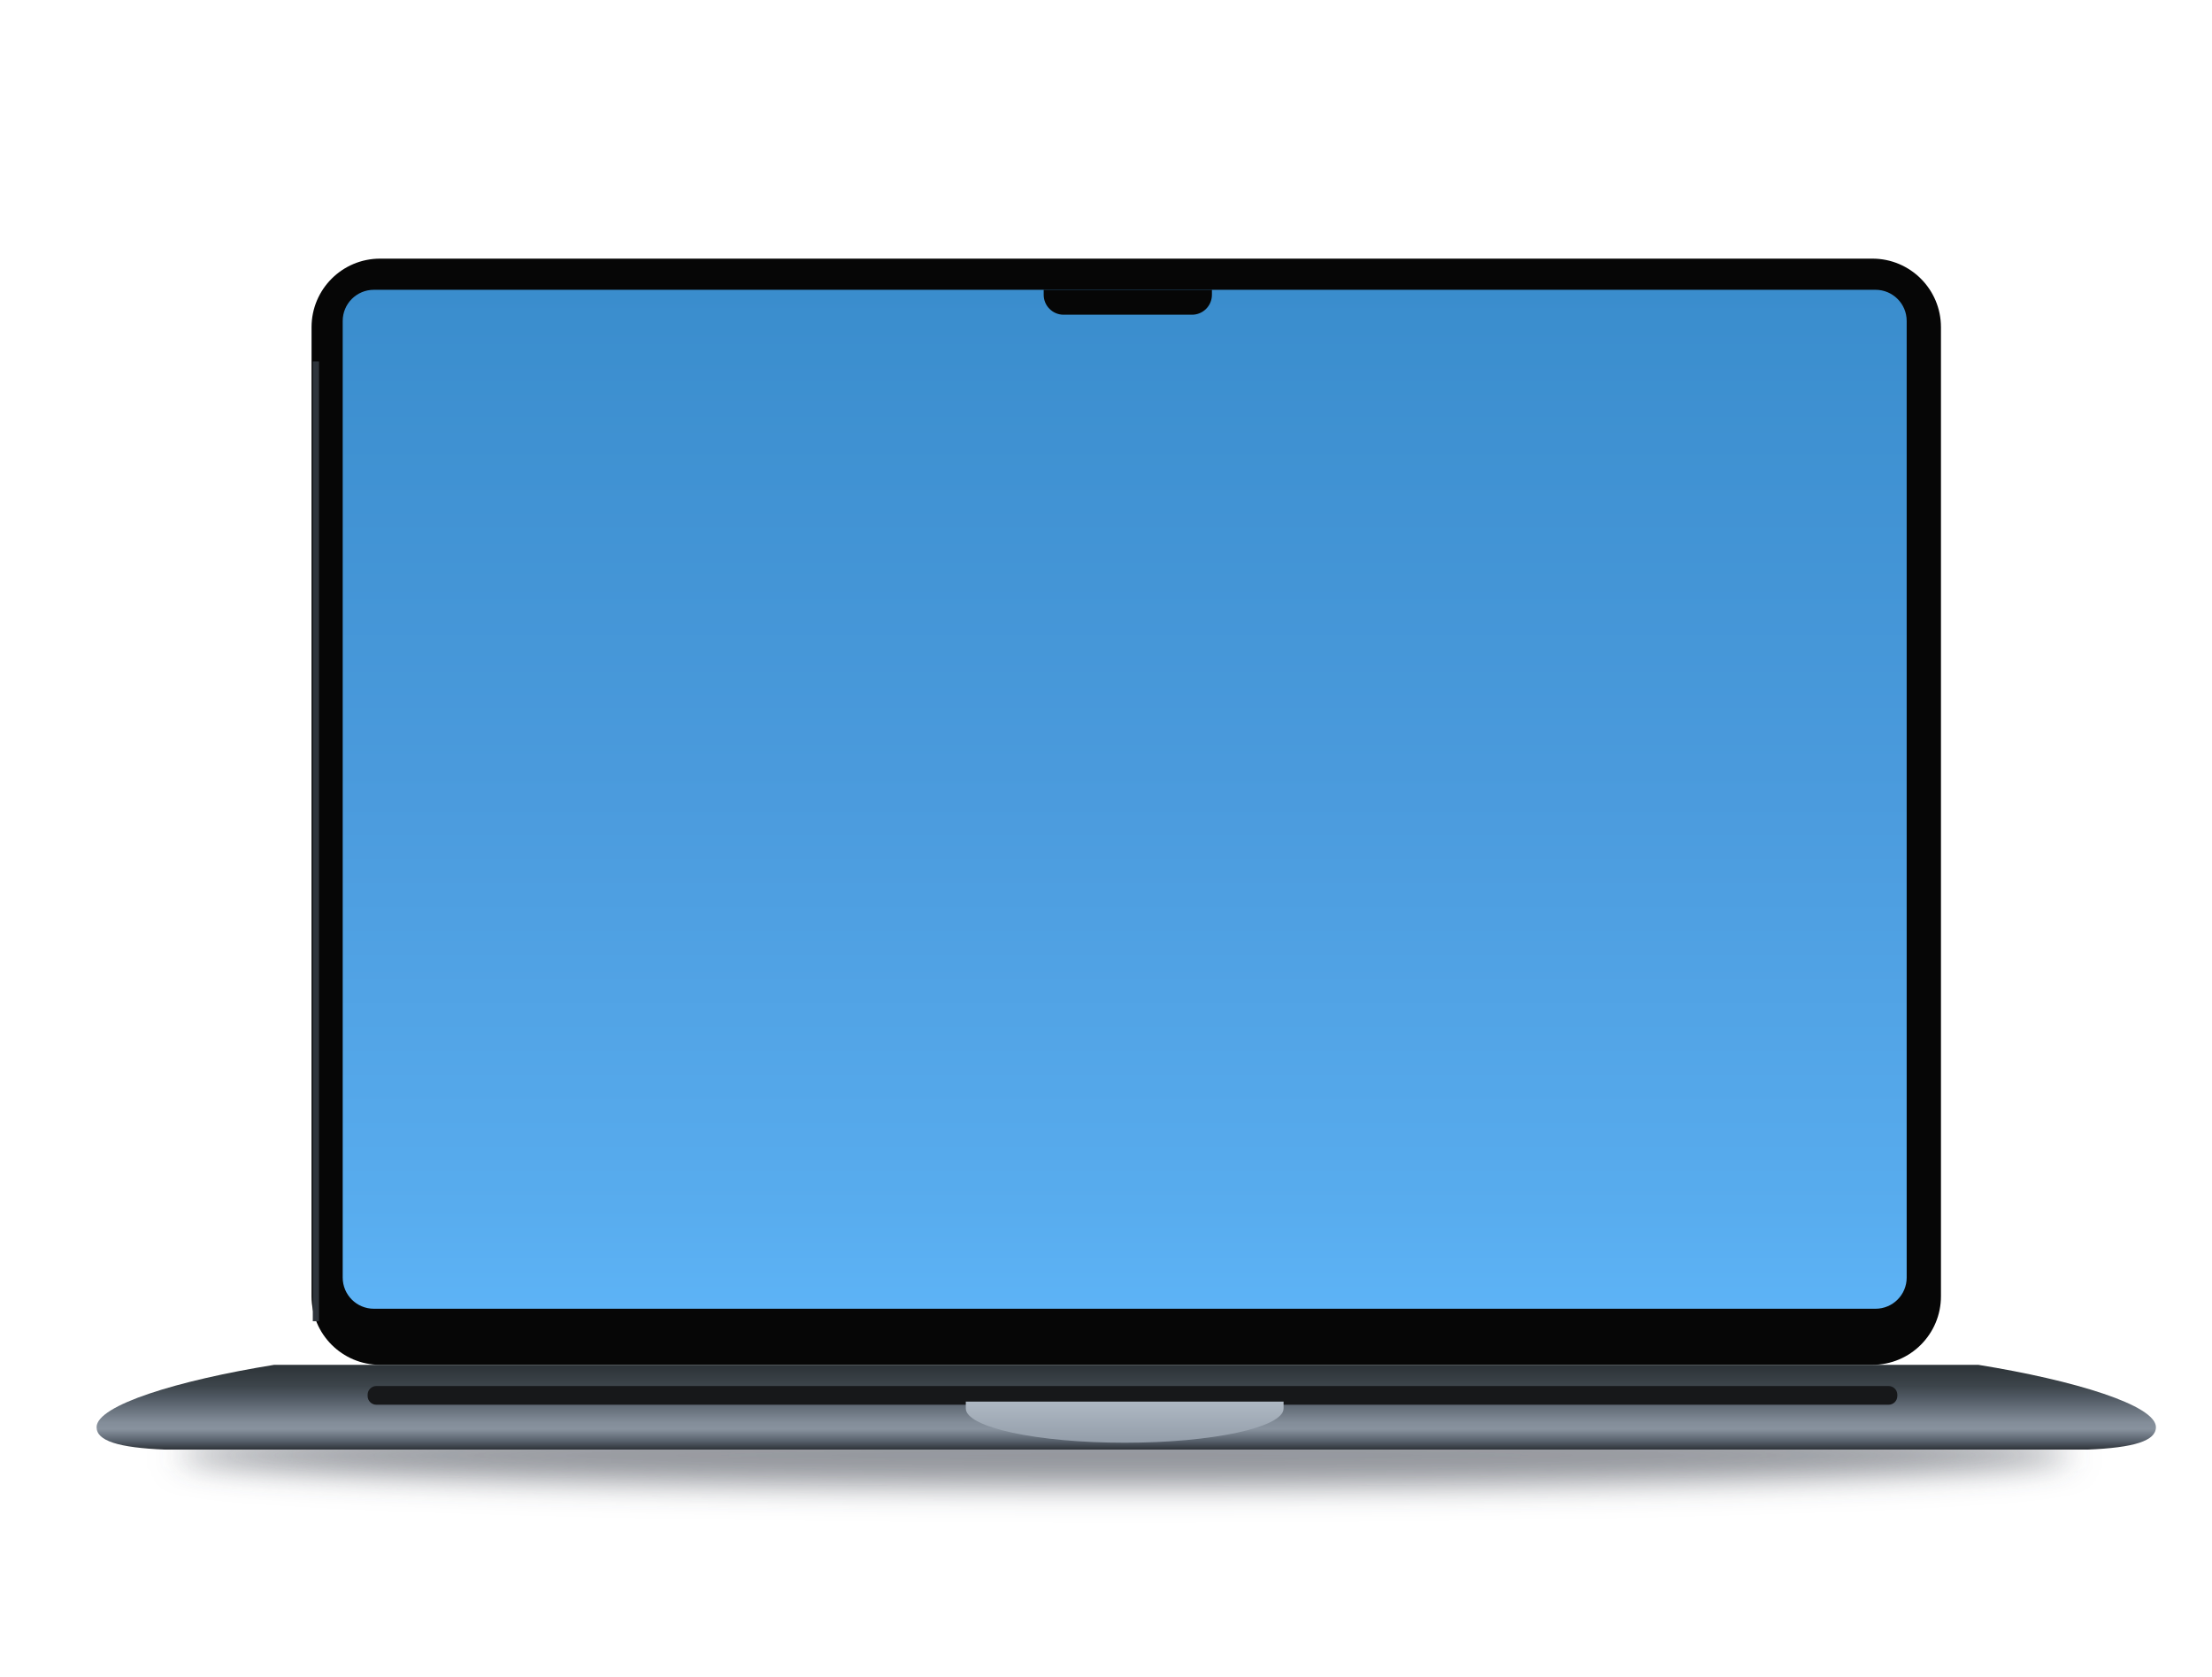
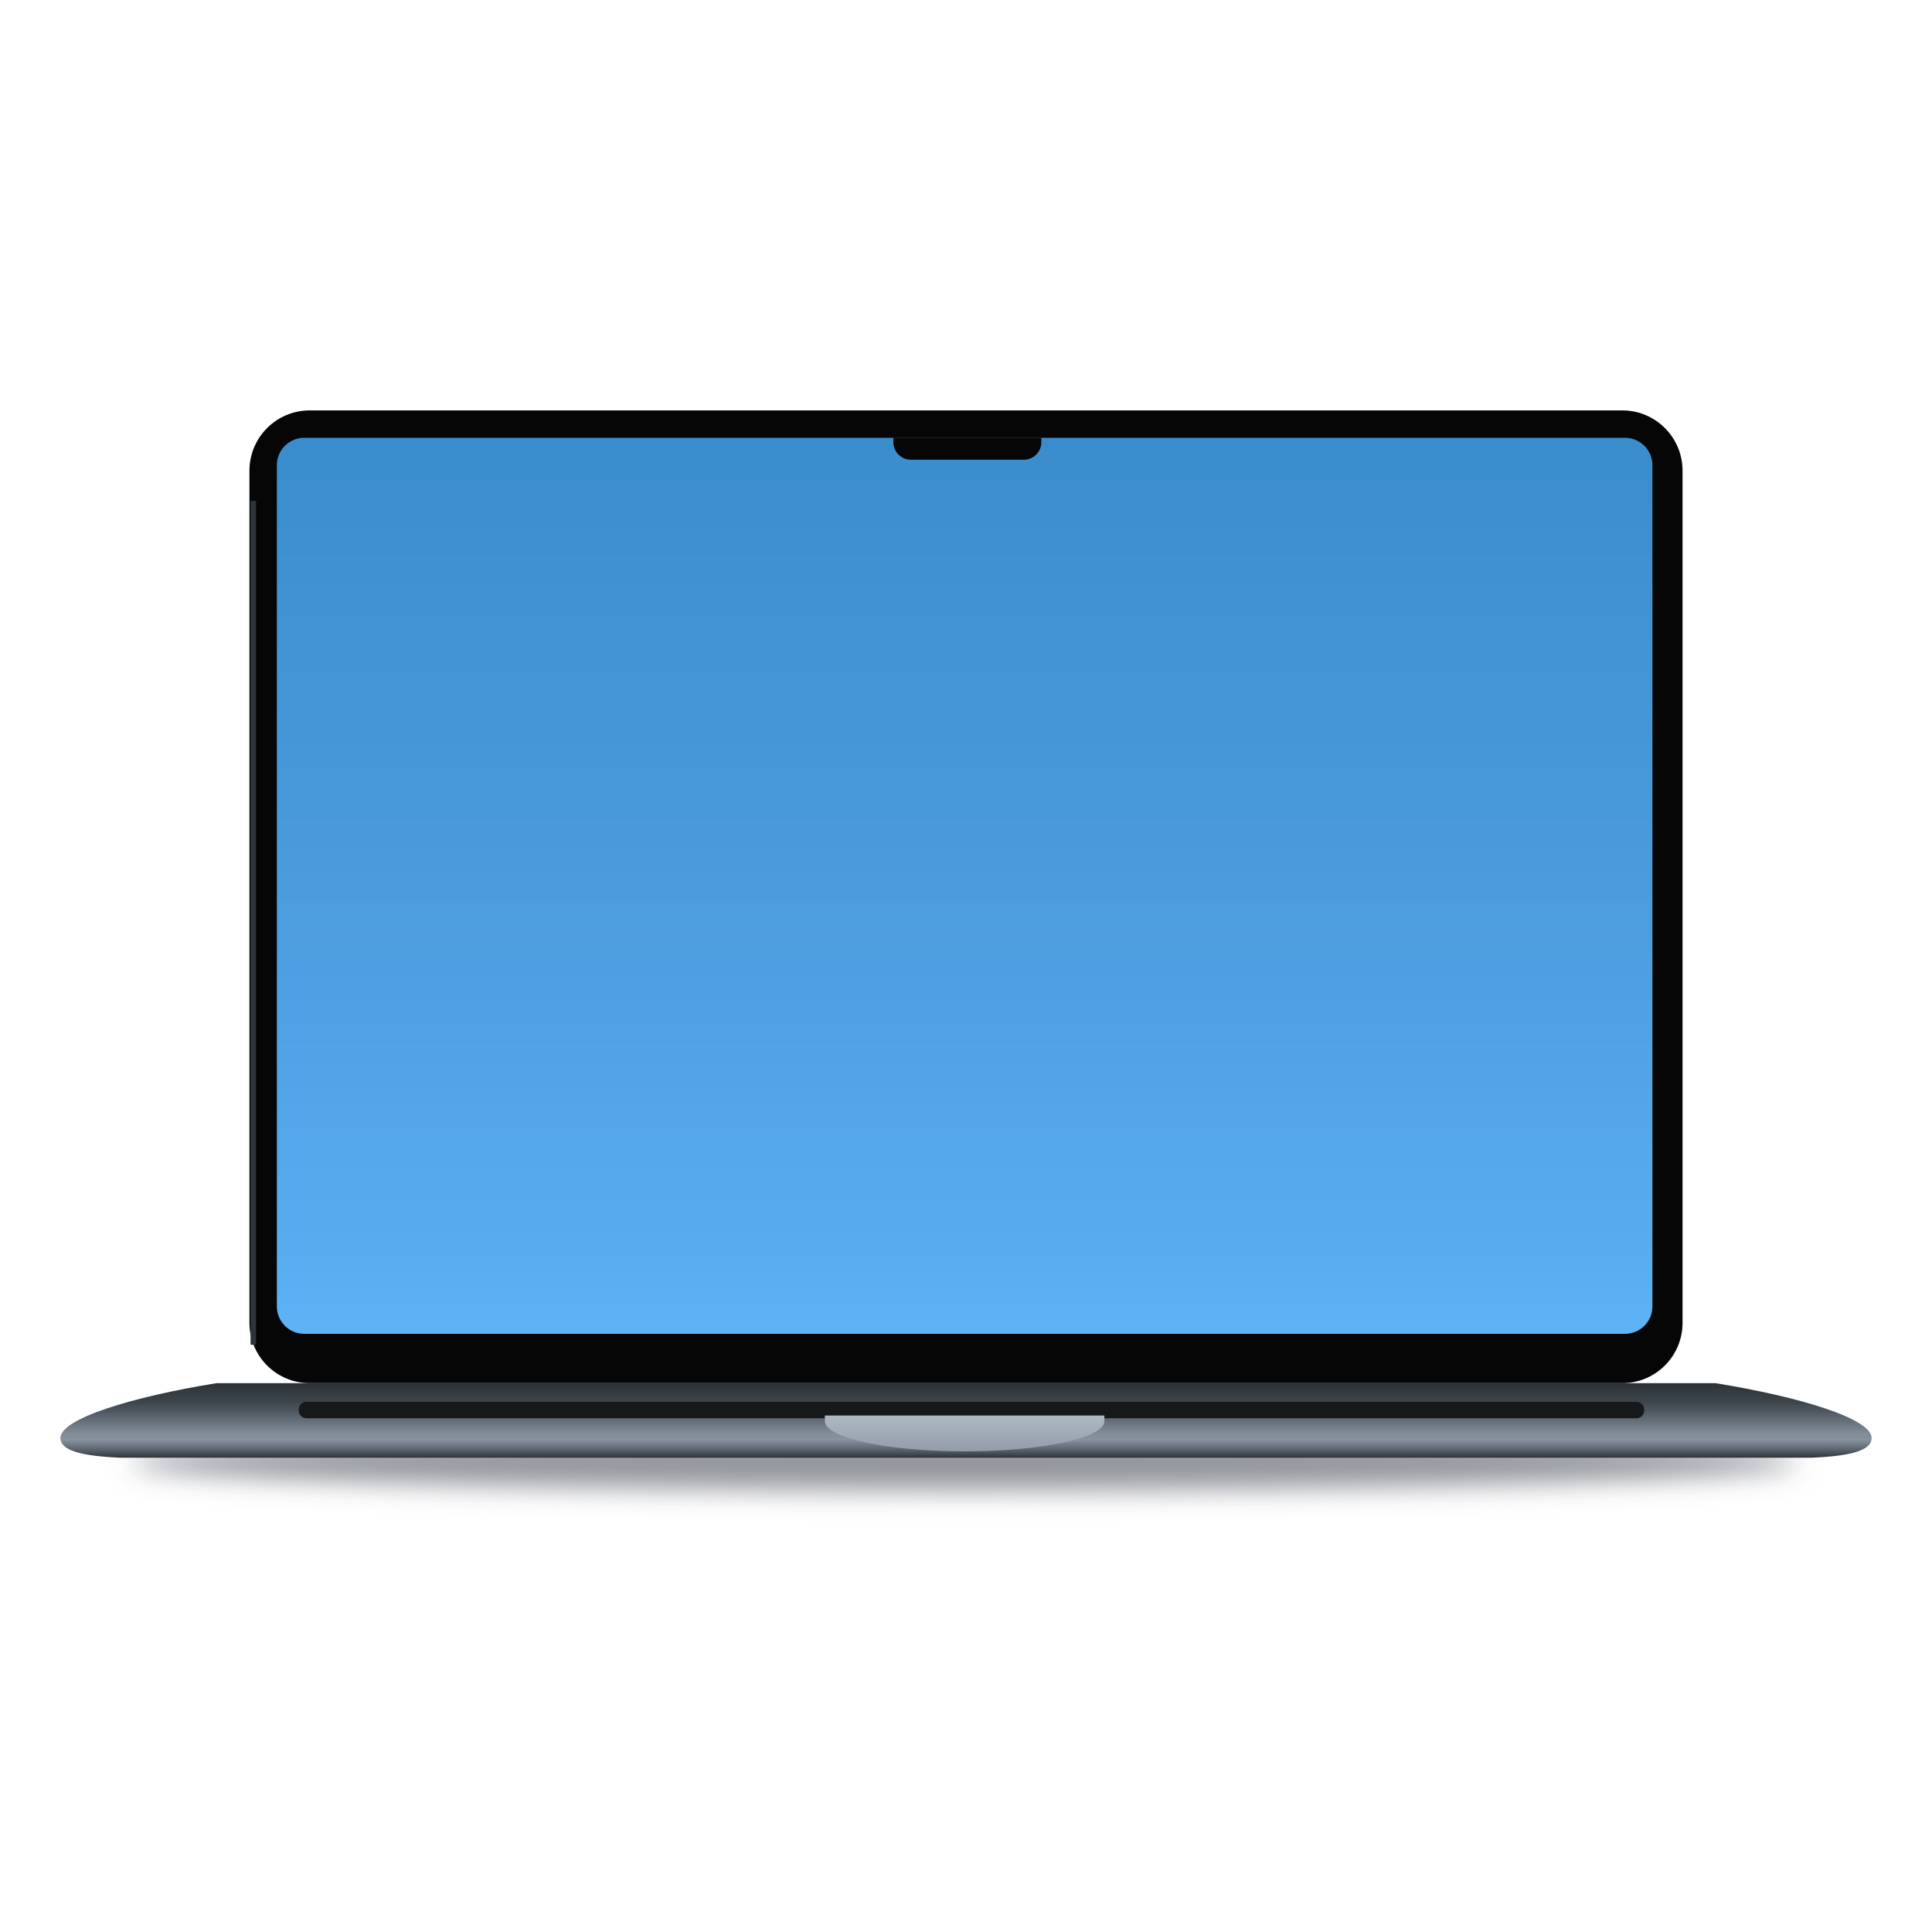
- <svg xmlns="http://www.w3.org/2000/svg" viewBox="0 0 355 269" width="355" height="269" version="1.1" id="svg18">
-   <defs id="defs13">
-     <linearGradient id="screen" x1="0" y1="46.5" x2="0" y2="210" gradientUnits="userSpaceOnUse">
-       <stop offset="0" stop-color="#3A8DCD" id="stop1" />
-       <stop offset="0.5" stop-color="#4B9BDD" id="stop2" />
-       <stop offset="0.9" stop-color="#58ACEE" id="stop3" />
-       <stop offset="1" stop-color="#5DB3F6" id="stop4" />
+ <svg xmlns="http://www.w3.org/2000/svg" width="128" height="128">
+   <defs>
+     <linearGradient id="prefix__b" x1="0" y1="46.5" x2="0" y2="210" gradientUnits="userSpaceOnUse" gradientTransform="matrix(.36309 0 0 .36309 9.872 26.432)">
+       <stop offset="0" stop-color="#3A8DCD" />
+       <stop offset=".5" stop-color="#4B9BDD" />
+       <stop offset=".9" stop-color="#58ACEE" />
+       <stop offset="1" stop-color="#5DB3F6" />
    </linearGradient>
-     <linearGradient id="base" x1="0" y1="219" x2="0" y2="232.6" gradientUnits="userSpaceOnUse">
-       <stop offset="0" stop-color="#2C3237" id="stop5" />
-       <stop offset="0.25" stop-color="#3D454B" id="stop6" />
-       <stop offset="0.38" stop-color="#4F5862" id="stop7" />
-       <stop offset="0.68" stop-color="#838D99" id="stop8" />
-       <stop offset="0.76" stop-color="#88929E" id="stop9" />
-       <stop offset="0.9" stop-color="#57606B" id="stop10" />
-       <stop offset="1" stop-color="#2E3339" id="stop11" />
+     <linearGradient id="prefix__c" x1="0" y1="219" x2="0" y2="232.6" gradientUnits="userSpaceOnUse" gradientTransform="matrix(.36309 0 0 .36309 9.872 26.432)">
+       <stop offset="0" stop-color="#2C3237" />
+       <stop offset=".25" stop-color="#3D454B" />
+       <stop offset=".38" stop-color="#4F5862" />
+       <stop offset=".68" stop-color="#838D99" />
+       <stop offset=".76" stop-color="#88929E" />
+       <stop offset=".9" stop-color="#57606B" />
+       <stop offset="1" stop-color="#2E3339" />
    </linearGradient>
-     <linearGradient id="groove" x1="0" y1="225" x2="0" y2="231.5" gradientUnits="userSpaceOnUse">
-       <stop offset="0" stop-color="#AEB8C3" id="stop12" />
-       <stop offset="1" stop-color="#939DA9" id="stop13" />
+     <linearGradient id="prefix__d" x1="0" y1="225" x2="0" y2="231.5" gradientUnits="userSpaceOnUse" gradientTransform="matrix(.36309 0 0 .36309 9.872 26.432)">
+       <stop offset="0" stop-color="#AEB8C3" />
+       <stop offset="1" stop-color="#939DA9" />
    </linearGradient>
-     <filter id="soft" x="-0.019" y="-0.576" width="1.038" height="2.152">
-       <feGaussianBlur stdDeviation="2.4" id="feGaussianBlur13" />
+     <filter id="prefix__a" x="-.019" y="-.576" width="1.038" height="2.152">
+       <feGaussianBlur stdDeviation="2.4" />
    </filter>
  </defs>
-   <ellipse cx="180.5" cy="233.5" rx="152" ry="5" fill="#3a414b" opacity="0.55" filter="url(#soft)" id="ellipse13" style="display:inline" />
-   <rect x="50" y="41.5" width="261.5" height="177.5" rx="11" fill="#060606" id="rect14" />
-   <path d="M 50.7,58 V 212" stroke="#2e343b" stroke-width="1" id="path14" />
-   <rect x="55" y="46.5" width="251" height="163.5" rx="5" fill="url(#screen)" id="rect15" style="fill:url(#screen)" />
-   <path d="m 167.5,46.5 h 27 v 0.8 a 3.2,3.2 0 0 1 -3.2,3.2 h -20.6 a 3.2,3.2 0 0 1 -3.2,-3.2 z" fill="#060606" id="path16" />
-   <path d="m 44,219 h 273.5 c 15.5,2.5 28.5,6.5 28.5,10 0,2.2 -3.5,3.3 -11,3.6 H 26.5 c -7.5,-0.3 -11,-1.4 -11,-3.6 0,-3.5 13,-7.5 28.5,-10 z" fill="url(#base)" id="path17" style="fill:url(#base)" />
-   <rect x="59" y="222.4" width="245.5" height="3" rx="1.4" fill="#17181a" id="rect17" />
-   <path d="m 155,224.9 h 51 v 1.1 a 25.5,5.5 0 0 1 -51,0 z" fill="url(#groove)" id="path18" style="fill:url(#groove)" />
+   <g transform="translate(-11.5 -14.31)">
+     <ellipse cx="180.5" cy="233.5" rx="152" ry="5" fill="#3a414b" opacity=".55" filter="url(#prefix__a)" transform="matrix(.36309 0 0 .36309 9.872 26.432)" />
+     <rect x="28.026" y="41.5" width="94.947" height="64.448" rx="3.994" fill="#060606" />
+     <path d="M28.28 47.49v55.916" stroke="#2e343b" stroke-width=".363" />
+     <rect x="29.842" y="43.315" width="91.135" height="59.365" rx="1.815" fill="url(#prefix__b)" />
+     <path d="M70.69 43.315h9.802v.29a1.162 1.162 0 01-1.161 1.163h-7.48a1.162 1.162 0 01-1.162-1.162z" fill="#060606" />
+     <path d="M25.848 105.948h99.304c5.628.908 10.348 2.36 10.348 3.63 0 .8-1.27 1.199-3.994 1.308H19.494c-2.723-.11-3.994-.509-3.994-1.307 0-1.271 4.72-2.723 10.348-3.631z" fill="url(#prefix__c)" />
+     <rect x="31.294" y="107.182" width="89.138" height="1.089" rx=".508" fill="#17181a" />
+     <path d="M66.15 108.09h18.518v.4a9.259 1.997 0 01-18.517 0z" fill="url(#prefix__d)" />
+   </g>
</svg>
